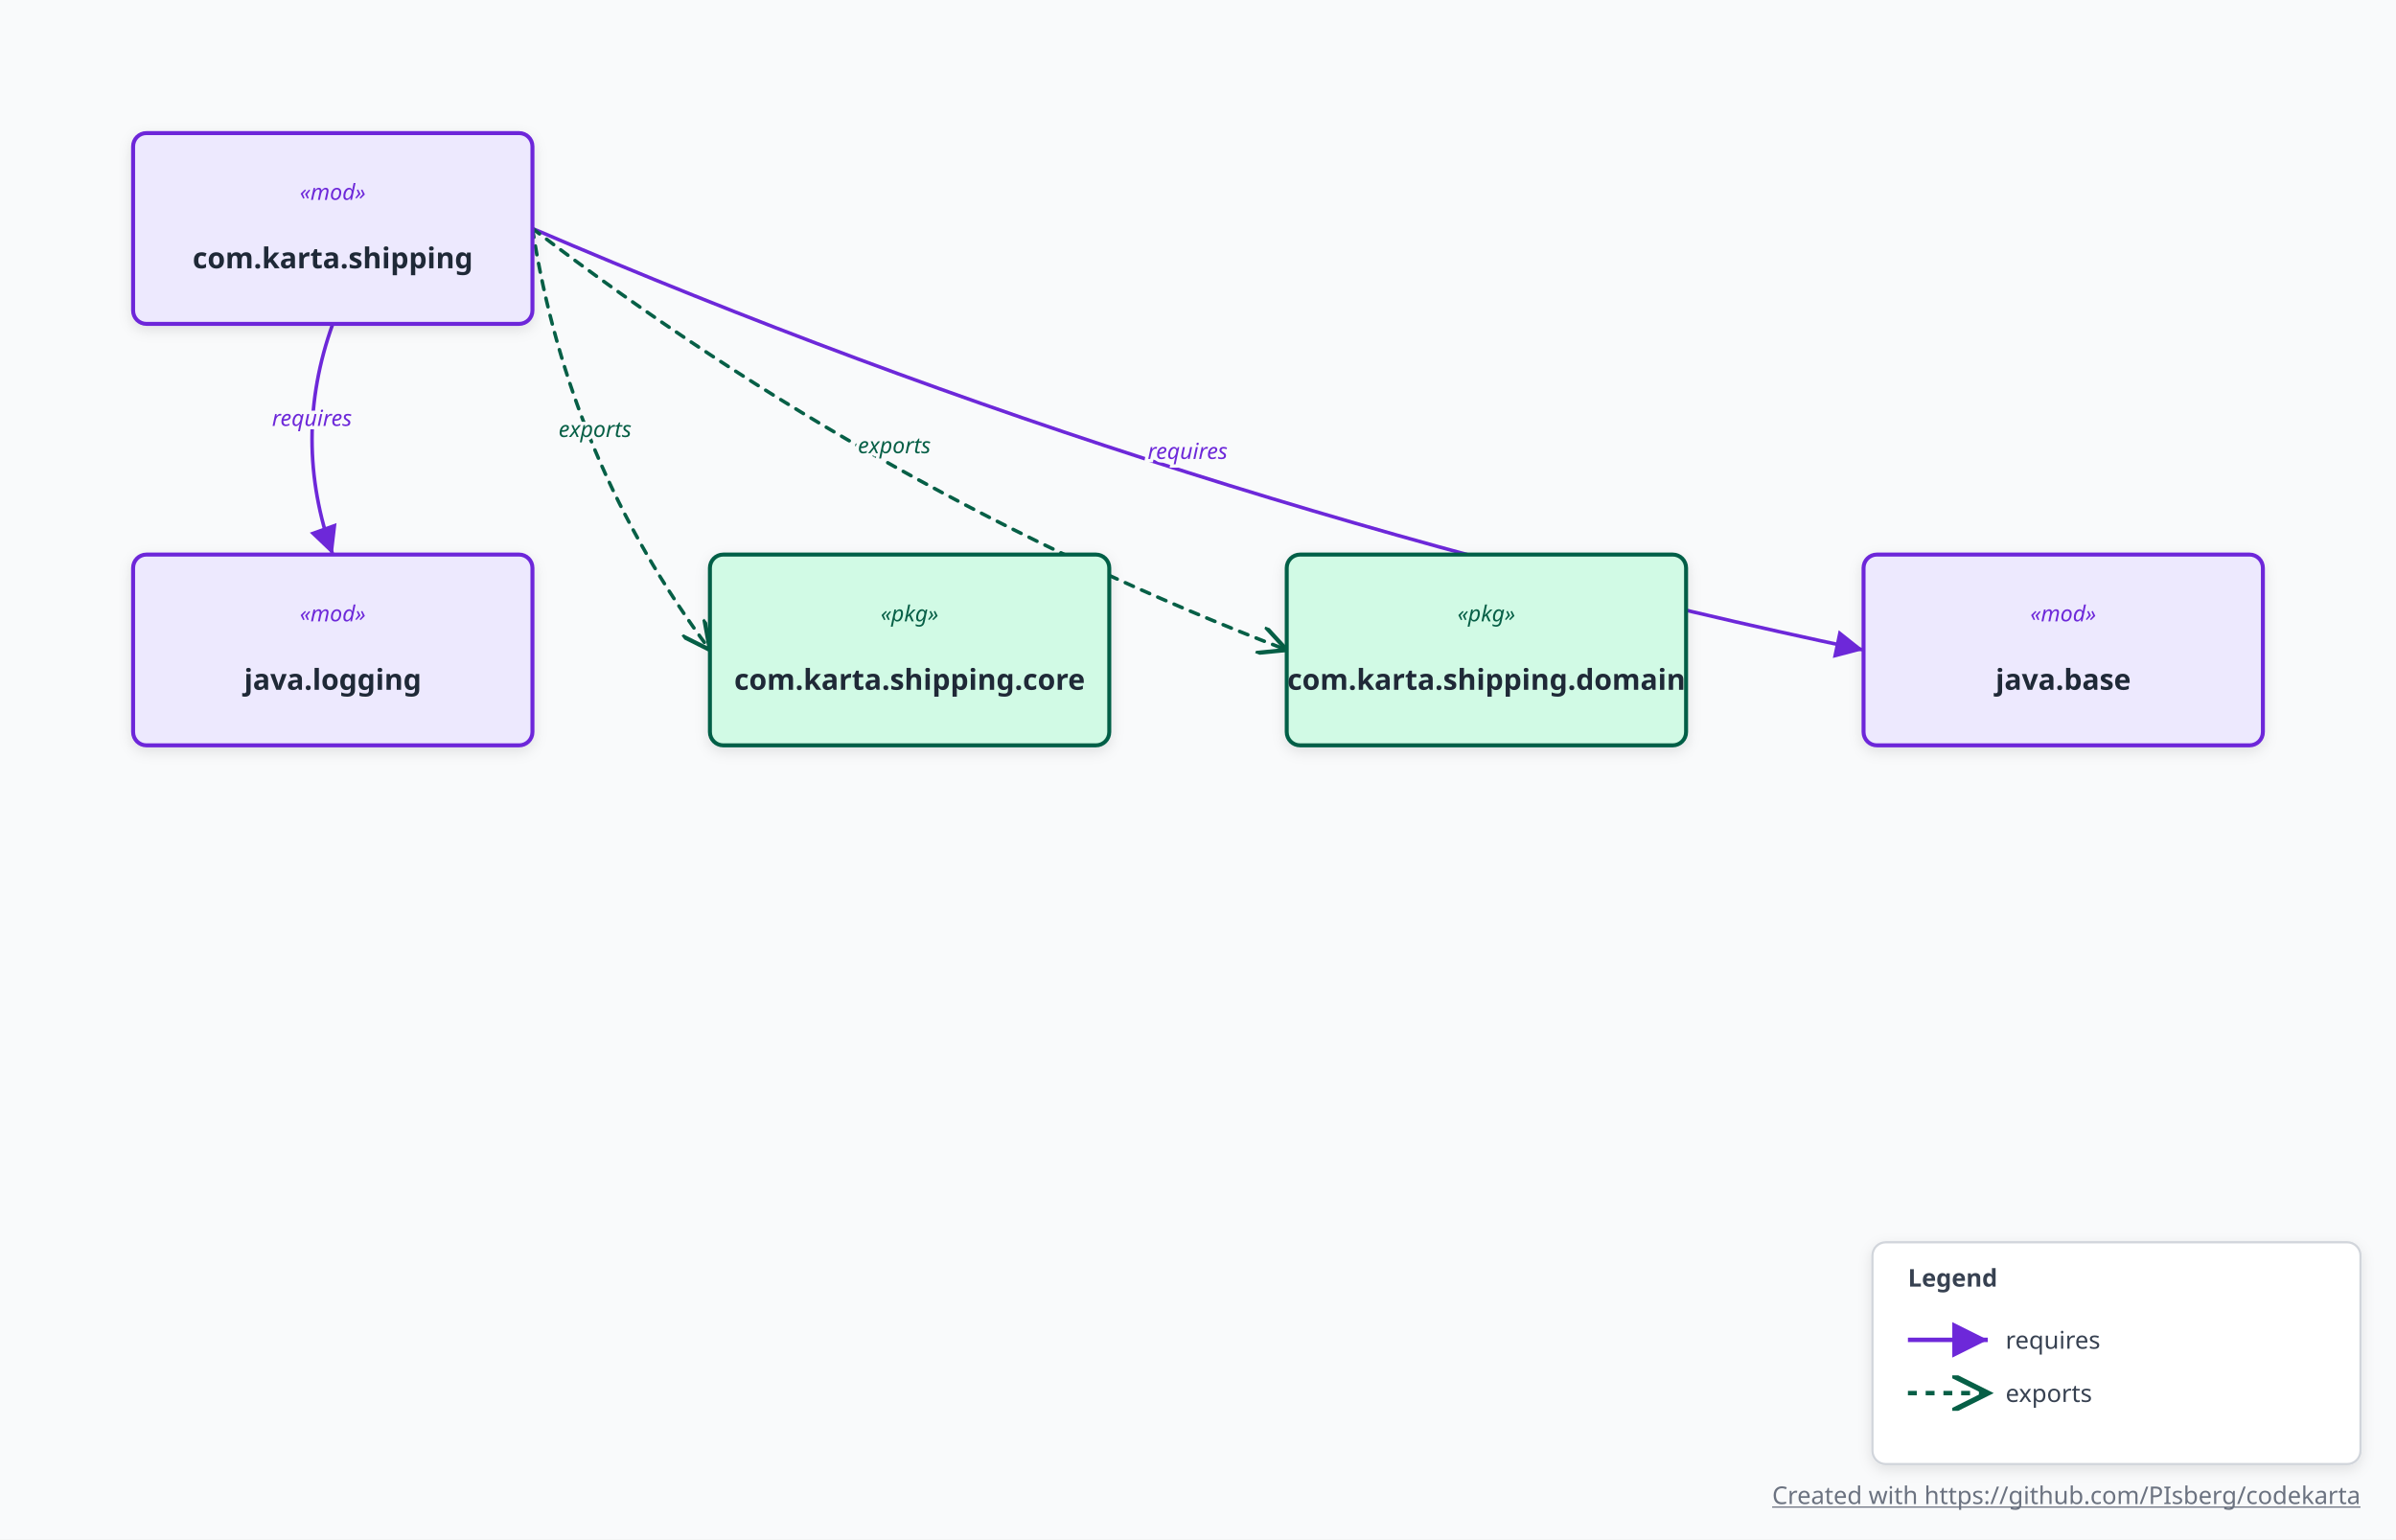
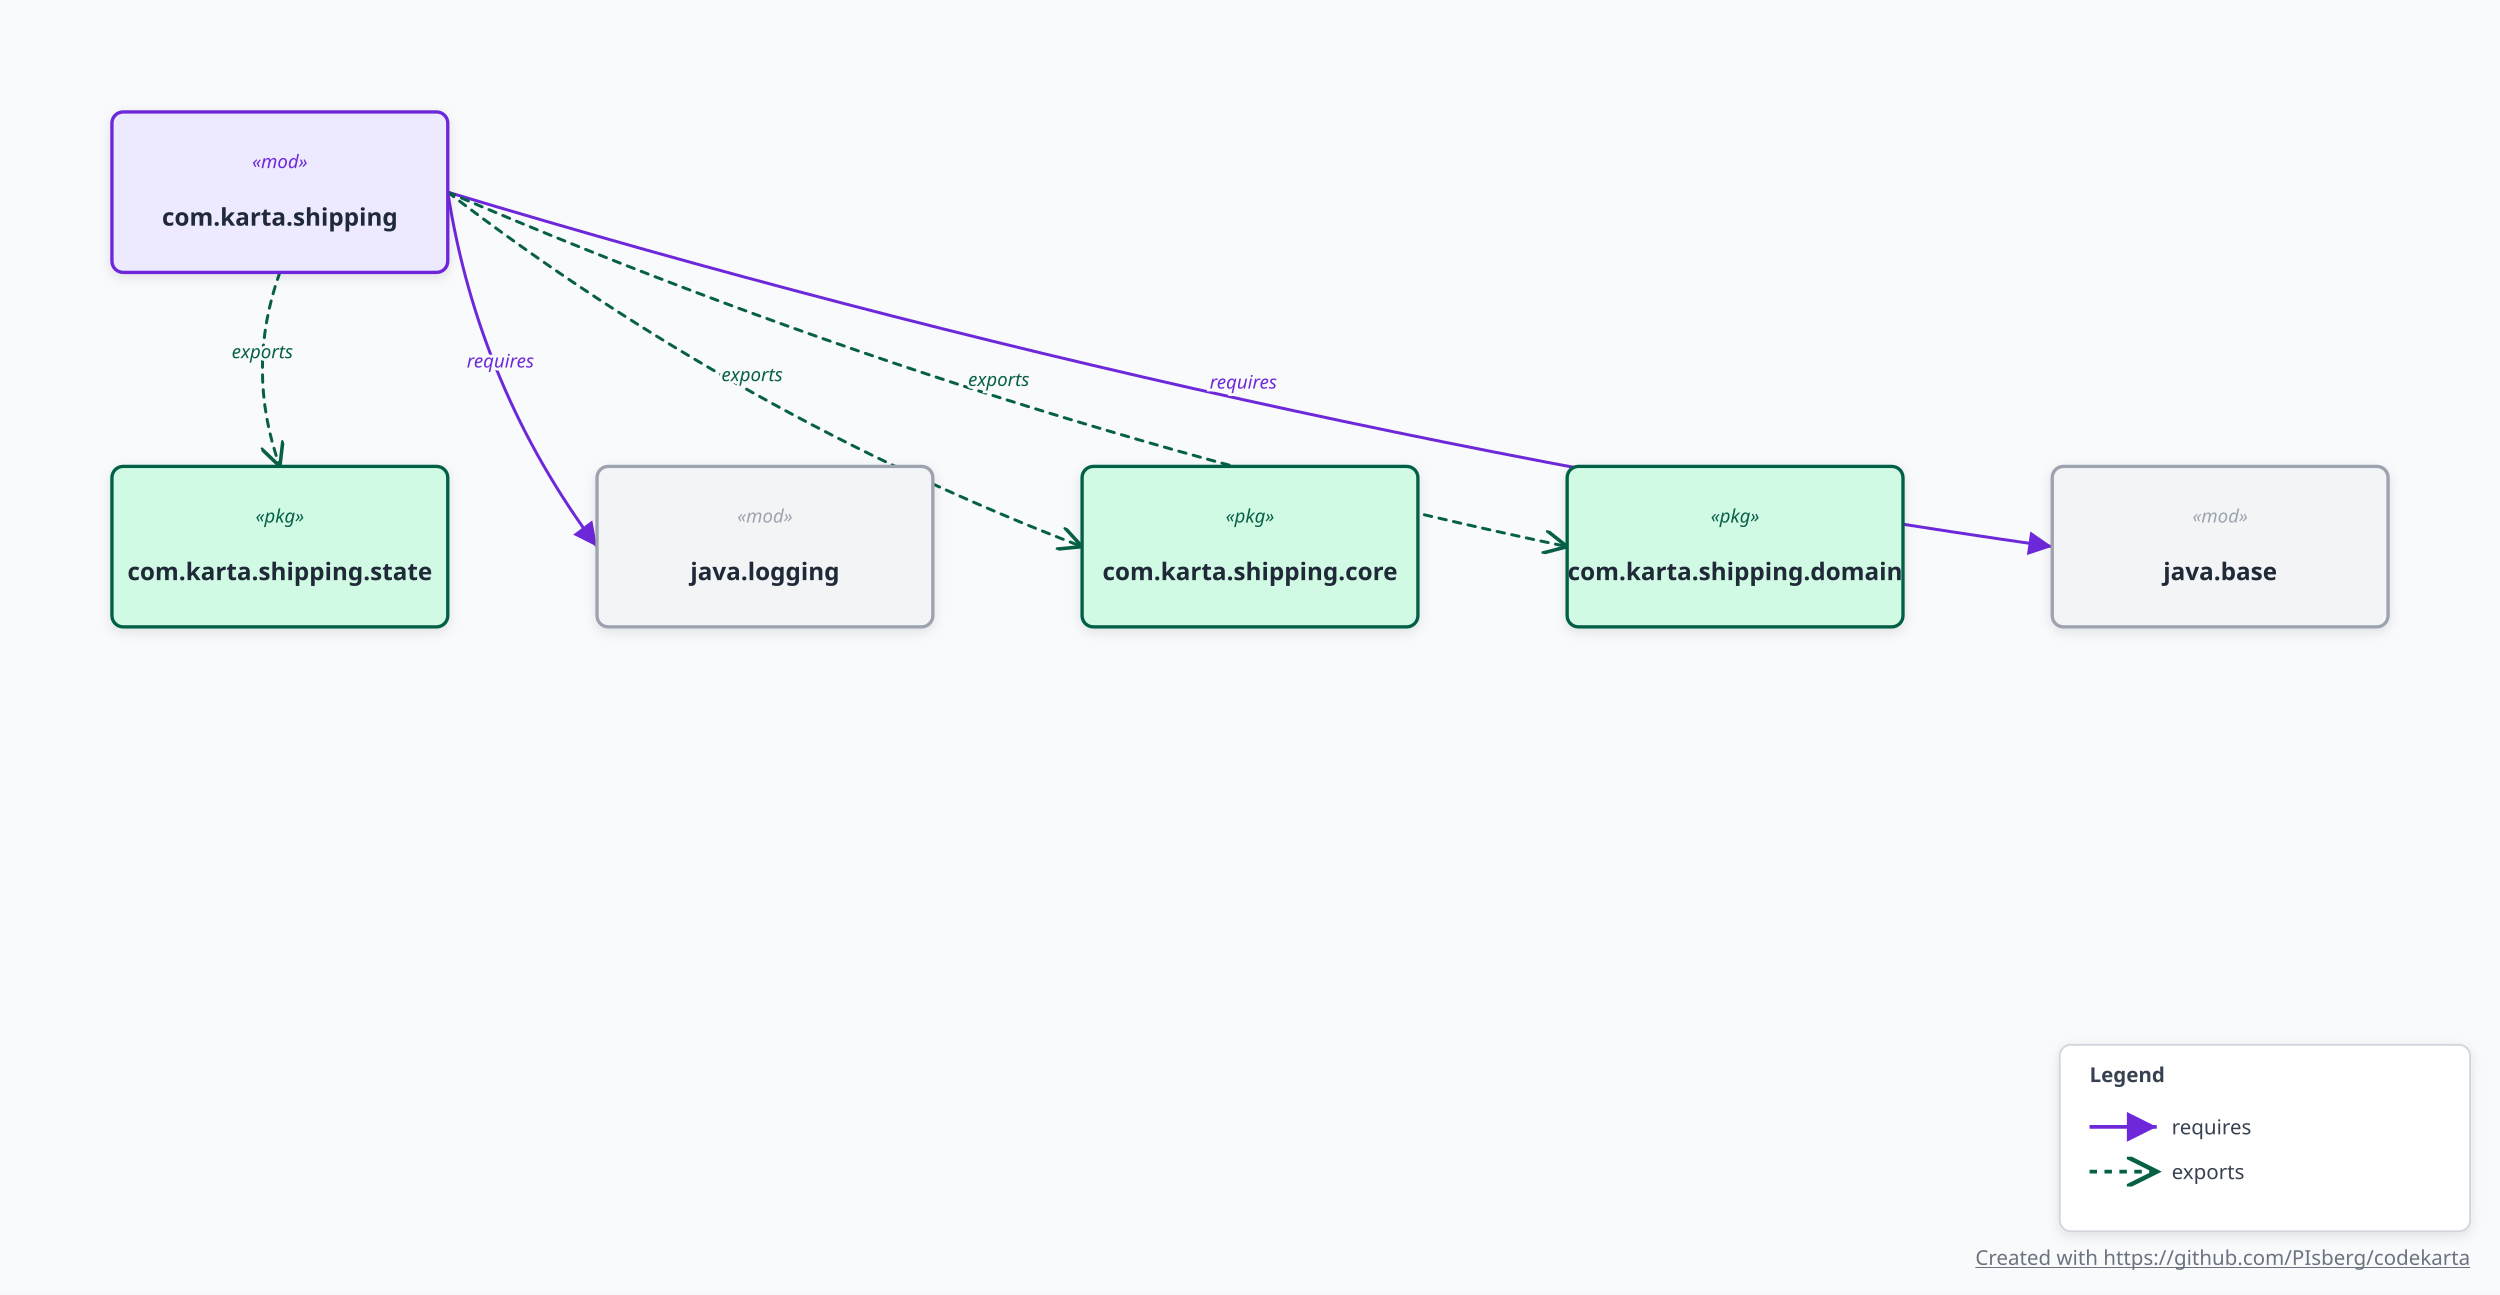
- <svg xmlns="http://www.w3.org/2000/svg" width="1080" height="694" viewBox="0 0 1080 694">
+ <svg xmlns="http://www.w3.org/2000/svg" width="1340" height="694" viewBox="0 0 1340 694">
  <defs>
    <style>
svg { font-family: -apple-system, BlinkMacSystemFont, 'Segoe UI', sans-serif; }
.node-rect { transition: filter 0.15s; }
.node-rect:hover { stroke-width: 2.5 !important; }
.edge-line { stroke-linecap: round; stroke-linejoin: round; }
.edge-label { paint-order: stroke; stroke: #f9fafb; stroke-width: 3; }
.diagram-attribution { fill: #6b7280; text-decoration: underline; }
.diagram-attribution:hover { fill: #374151; text-decoration: underline; }
.group-rect { }
.node-label { pointer-events: none; }
</style>
    <filter id="nodeShadow" x="-15%" y="-15%" width="130%" height="130%">
      <feDropShadow dx="0" dy="2" stdDeviation="3" flood-color="#0000001a" />
    </filter>
    <marker id="marker-filled-6d28d9" markerWidth="10" markerHeight="8" refX="8" refY="4" orient="auto">
      <path d="M0,0 L8,4 L0,8 Z" fill="#6d28d9" />
    </marker>
    <marker id="marker-open-065f46" markerWidth="10" markerHeight="8" refX="8" refY="4" orient="auto">
      <path d="M0,0 L8,4 L0,8" fill="none" stroke="#065f46" stroke-width="1.2" />
    </marker>
  </defs>
-   <rect width="1080" height="694" fill="#f9fafb" />
-   <path class="edge-line" d="M240.0 103.0 Q530.5 227.9 840.0 293.0" fill="none" stroke="#6d28d9" stroke-width="1.6" marker-end="url(#marker-filled-6d28d9)" />
-   <text class="edge-label" x="535.3" y="206.9" text-anchor="middle" font-family="sans-serif" font-size="10" fill="#6d28d9" font-style="italic">requires</text>
-   <path class="edge-line" d="M150.0 146.0 Q131.3 198.0 150.0 250.0" fill="none" stroke="#6d28d9" stroke-width="1.6" marker-end="url(#marker-filled-6d28d9)" />
-   <text class="edge-label" x="140.6" y="192.0" text-anchor="middle" font-family="sans-serif" font-size="10" fill="#6d28d9" font-style="italic">requires</text>
+   <rect width="1340" height="694" fill="#f9fafb" />
+   <path class="edge-line" d="M240.0 103.0 Q662.8 230.5 1100.0 293.0" fill="none" stroke="#6d28d9" stroke-width="1.6" marker-end="url(#marker-filled-6d28d9)" />
+   <text class="edge-label" x="666.4" y="208.3" text-anchor="middle" font-family="sans-serif" font-size="10" fill="#6d28d9" font-style="italic">requires</text>
+   <path class="edge-line" d="M240.0 103.0 Q256.4 207.9 320.0 293.0" fill="none" stroke="#6d28d9" stroke-width="1.6" marker-end="url(#marker-filled-6d28d9)" />
+   <text class="edge-label" x="268.2" y="197.0" text-anchor="middle" font-family="sans-serif" font-size="10" fill="#6d28d9" font-style="italic">requires</text>
+   <path class="edge-line" d="M240.0 103.0 Q530.5 227.9 840.0 293.0" fill="none" stroke="#065f46" stroke-width="1.6" stroke-dasharray="4,4" marker-end="url(#marker-open-065f46)" />
+   <text class="edge-label" x="535.3" y="206.9" text-anchor="middle" font-family="sans-serif" font-size="10" fill="#065f46" font-style="italic">exports</text>
  <path class="edge-line" d="M240.0 103.0 Q396.3 222.6 580.0 293.0" fill="none" stroke="#065f46" stroke-width="1.6" stroke-dasharray="4,4" marker-end="url(#marker-open-065f46)" />
  <text class="edge-label" x="403.1" y="204.3" text-anchor="middle" font-family="sans-serif" font-size="10" fill="#065f46" font-style="italic">exports</text>
-   <path class="edge-line" d="M240.0 103.0 Q256.4 207.9 320.0 293.0" fill="none" stroke="#065f46" stroke-width="1.6" stroke-dasharray="4,4" marker-end="url(#marker-open-065f46)" />
-   <text class="edge-label" x="268.2" y="197.0" text-anchor="middle" font-family="sans-serif" font-size="10" fill="#065f46" font-style="italic">exports</text>
+   <path class="edge-line" d="M150.0 146.0 Q131.3 198.0 150.0 250.0" fill="none" stroke="#065f46" stroke-width="1.6" stroke-dasharray="4,4" marker-end="url(#marker-open-065f46)" />
+   <text class="edge-label" x="140.6" y="192.0" text-anchor="middle" font-family="sans-serif" font-size="10" fill="#065f46" font-style="italic">exports</text>
  <g id="com.karta.shipping">
-     <rect class="node-rect" x="60.0" y="60.0" width="180.0" height="86.0" rx="6" fill="#ede9fe" stroke="#6d28d9" stroke-width="1.8" filter="url(#nodeShadow)" />
+     <rect class="node-rect" x="60.0" y="60.0" width="180.0" height="86.0" rx="6.0" fill="#ede9fe" stroke="#6d28d9" stroke-width="1.8" filter="url(#nodeShadow)" />
    <text class="node-label" x="150.0" y="90.1" text-anchor="middle" font-family="sans-serif" font-size="10" fill="#6d28d9" font-style="italic">«mod»</text>
    <text class="node-label" x="150.0" y="115.9" text-anchor="middle" dominant-baseline="central" font-family="sans-serif" font-size="13" font-weight="bold" fill="#1f2937">com.karta.shipping</text>
  </g>
  <g id="java.base">
-     <rect class="node-rect" x="840.0" y="250.0" width="180.0" height="86.0" rx="6" fill="#ede9fe" stroke="#6d28d9" stroke-width="1.8" filter="url(#nodeShadow)" />
-     <text class="node-label" x="930.0" y="280.1" text-anchor="middle" font-family="sans-serif" font-size="10" fill="#6d28d9" font-style="italic">«mod»</text>
-     <text class="node-label" x="930.0" y="305.9" text-anchor="middle" dominant-baseline="central" font-family="sans-serif" font-size="13" font-weight="bold" fill="#1f2937">java.base</text>
+     <rect class="node-rect" x="1100.0" y="250.0" width="180.0" height="86.0" rx="6.0" fill="#f3f4f6" stroke="#9ca3af" stroke-width="1.8" filter="url(#nodeShadow)" />
+     <text class="node-label" x="1190.0" y="280.1" text-anchor="middle" font-family="sans-serif" font-size="10" fill="#9ca3af" font-style="italic">«mod»</text>
+     <text class="node-label" x="1190.0" y="305.9" text-anchor="middle" dominant-baseline="central" font-family="sans-serif" font-size="13" font-weight="bold" fill="#1f2937">java.base</text>
  </g>
  <g id="java.logging">
-     <rect class="node-rect" x="60.0" y="250.0" width="180.0" height="86.0" rx="6" fill="#ede9fe" stroke="#6d28d9" stroke-width="1.8" filter="url(#nodeShadow)" />
-     <text class="node-label" x="150.0" y="280.1" text-anchor="middle" font-family="sans-serif" font-size="10" fill="#6d28d9" font-style="italic">«mod»</text>
-     <text class="node-label" x="150.0" y="305.9" text-anchor="middle" dominant-baseline="central" font-family="sans-serif" font-size="13" font-weight="bold" fill="#1f2937">java.logging</text>
+     <rect class="node-rect" x="320.0" y="250.0" width="180.0" height="86.0" rx="6.0" fill="#f3f4f6" stroke="#9ca3af" stroke-width="1.8" filter="url(#nodeShadow)" />
+     <text class="node-label" x="410.0" y="280.1" text-anchor="middle" font-family="sans-serif" font-size="10" fill="#9ca3af" font-style="italic">«mod»</text>
+     <text class="node-label" x="410.0" y="305.9" text-anchor="middle" dominant-baseline="central" font-family="sans-serif" font-size="13" font-weight="bold" fill="#1f2937">java.logging</text>
  </g>
  <g id="com.karta.shipping.domain">
-     <rect class="node-rect" x="580.0" y="250.0" width="180.0" height="86.0" rx="6" fill="#d1fae5" stroke="#065f46" stroke-width="1.8" filter="url(#nodeShadow)" />
-     <text class="node-label" x="670.0" y="280.1" text-anchor="middle" font-family="sans-serif" font-size="10" fill="#065f46" font-style="italic">«pkg»</text>
-     <text class="node-label" x="670.0" y="305.9" text-anchor="middle" dominant-baseline="central" font-family="sans-serif" font-size="13" font-weight="bold" fill="#1f2937">com.karta.shipping.domain</text>
+     <rect class="node-rect" x="840.0" y="250.0" width="180.0" height="86.0" rx="6.0" fill="#d1fae5" stroke="#065f46" stroke-width="1.8" filter="url(#nodeShadow)" />
+     <text class="node-label" x="930.0" y="280.1" text-anchor="middle" font-family="sans-serif" font-size="10" fill="#065f46" font-style="italic">«pkg»</text>
+     <text class="node-label" x="930.0" y="305.9" text-anchor="middle" dominant-baseline="central" font-family="sans-serif" font-size="13" font-weight="bold" fill="#1f2937">com.karta.shipping.domain</text>
  </g>
  <g id="com.karta.shipping.core">
-     <rect class="node-rect" x="320.0" y="250.0" width="180.0" height="86.0" rx="6" fill="#d1fae5" stroke="#065f46" stroke-width="1.8" filter="url(#nodeShadow)" />
-     <text class="node-label" x="410.0" y="280.1" text-anchor="middle" font-family="sans-serif" font-size="10" fill="#065f46" font-style="italic">«pkg»</text>
-     <text class="node-label" x="410.0" y="305.9" text-anchor="middle" dominant-baseline="central" font-family="sans-serif" font-size="13" font-weight="bold" fill="#1f2937">com.karta.shipping.core</text>
+     <rect class="node-rect" x="580.0" y="250.0" width="180.0" height="86.0" rx="6.0" fill="#d1fae5" stroke="#065f46" stroke-width="1.8" filter="url(#nodeShadow)" />
+     <text class="node-label" x="670.0" y="280.1" text-anchor="middle" font-family="sans-serif" font-size="10" fill="#065f46" font-style="italic">«pkg»</text>
+     <text class="node-label" x="670.0" y="305.9" text-anchor="middle" dominant-baseline="central" font-family="sans-serif" font-size="13" font-weight="bold" fill="#1f2937">com.karta.shipping.core</text>
  </g>
-   <rect x="844.0" y="560.0" width="220.0" height="100.0" rx="6" fill="#ffffff" stroke="#d1d5db" stroke-width="1" filter="url(#nodeShadow)" />
-   <text x="860.0" y="580.0" font-family="sans-serif" font-size="11" font-weight="bold" fill="#374151">Legend</text>
-   <line x1="860.0" y1="604.0" x2="896.0" y2="604.0" stroke="#6d28d9" stroke-width="2" marker-end="url(#marker-filled-6d28d9)" />
-   <text x="904.0" y="608.0" font-family="sans-serif" font-size="11" fill="#374151">requires</text>
-   <line x1="860.0" y1="628.0" x2="896.0" y2="628.0" stroke="#065f46" stroke-width="2" stroke-dasharray="4,4" marker-end="url(#marker-open-065f46)" />
-   <text x="904.0" y="632.0" font-family="sans-serif" font-size="11" fill="#374151">exports</text>
+   <g id="com.karta.shipping.state">
+     <rect class="node-rect" x="60.0" y="250.0" width="180.0" height="86.0" rx="6.0" fill="#d1fae5" stroke="#065f46" stroke-width="1.8" filter="url(#nodeShadow)" />
+     <text class="node-label" x="150.0" y="280.1" text-anchor="middle" font-family="sans-serif" font-size="10" fill="#065f46" font-style="italic">«pkg»</text>
+     <text class="node-label" x="150.0" y="305.9" text-anchor="middle" dominant-baseline="central" font-family="sans-serif" font-size="13" font-weight="bold" fill="#1f2937">com.karta.shipping.state</text>
+   </g>
+   <rect x="1104.0" y="560.0" width="220.0" height="100.0" rx="6" fill="#ffffff" stroke="#d1d5db" stroke-width="1" filter="url(#nodeShadow)" />
+   <text x="1120.0" y="580.0" font-family="sans-serif" font-size="11" font-weight="bold" fill="#374151">Legend</text>
+   <line x1="1120.0" y1="604.0" x2="1156.0" y2="604.0" stroke="#6d28d9" stroke-width="2" marker-end="url(#marker-filled-6d28d9)" />
+   <text x="1164.0" y="608.0" font-family="sans-serif" font-size="11" fill="#374151">requires</text>
+   <line x1="1120.0" y1="628.0" x2="1156.0" y2="628.0" stroke="#065f46" stroke-width="2" stroke-dasharray="4,4" marker-end="url(#marker-open-065f46)" />
+   <text x="1164.0" y="632.0" font-family="sans-serif" font-size="11" fill="#374151">exports</text>
  <a class="diagram-attribution" href="https://github.com/PIsberg/codekarta" target="_blank" rel="noopener noreferrer">
-     <text x="1064.0" y="678.0" text-anchor="end" font-family="sans-serif" font-size="11" fill="#6b7280" text-decoration="underline">Created with https://github.com/PIsberg/codekarta</text>
+     <text x="1324.0" y="678.0" text-anchor="end" font-family="sans-serif" font-size="11" fill="#6b7280" text-decoration="underline">Created with https://github.com/PIsberg/codekarta</text>
  </a>
</svg>
